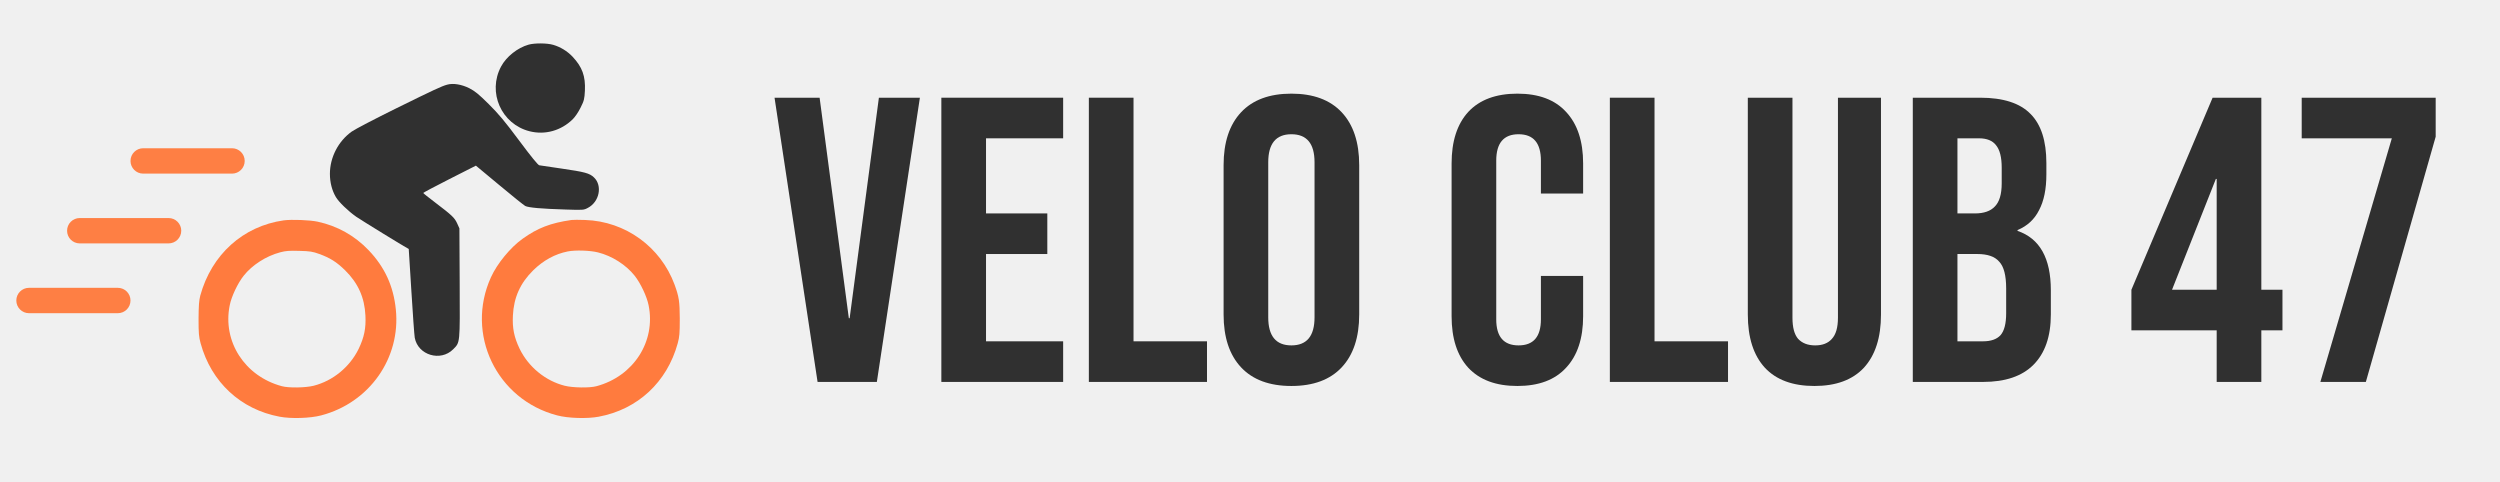
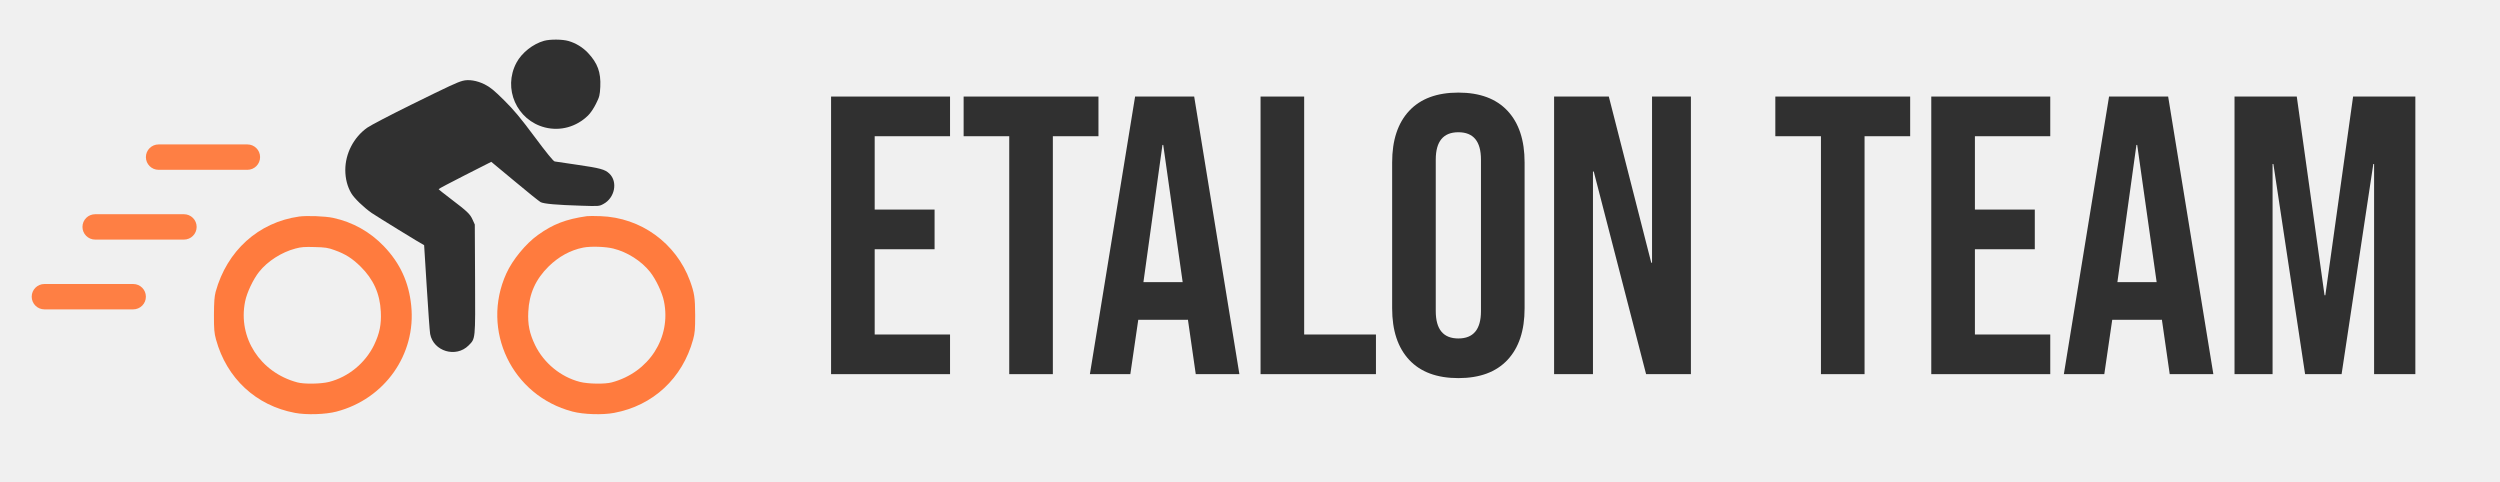
<svg xmlns="http://www.w3.org/2000/svg" width="135" height="26" viewBox="0 0 135 26" fill="none">
-   <g clip-path="url(#clip0_25_2583)">
-     <path d="M41.825 5.276H44.259L45.837 17.181H45.881L47.46 5.276H49.674L47.35 20.624H44.149L41.825 5.276Z" fill="black" fill-opacity="0.8" />
-     <path d="M50.833 5.276H57.41V7.469H53.245V11.525H56.555V13.717H53.245V18.431H57.41V20.624H50.833V5.276Z" fill="black" fill-opacity="0.8" />
-     <path d="M58.798 5.276H61.21V18.431H65.178V20.624H58.798V5.276Z" fill="black" fill-opacity="0.8" />
-     <path d="M69.735 20.843C68.551 20.843 67.645 20.507 67.016 19.834C66.388 19.162 66.074 18.212 66.074 16.984V8.916C66.074 7.688 66.388 6.738 67.016 6.065C67.645 5.393 68.551 5.057 69.735 5.057C70.919 5.057 71.825 5.393 72.454 6.065C73.082 6.738 73.397 7.688 73.397 8.916V16.984C73.397 18.212 73.082 19.162 72.454 19.834C71.825 20.507 70.919 20.843 69.735 20.843ZM69.735 18.651C70.568 18.651 70.985 18.146 70.985 17.138V8.762C70.985 7.754 70.568 7.249 69.735 7.249C68.902 7.249 68.485 7.754 68.485 8.762V17.138C68.485 18.146 68.902 18.651 69.735 18.651Z" fill="black" fill-opacity="0.8" />
-     <path d="M81.938 20.843C80.783 20.843 79.898 20.514 79.285 19.856C78.685 19.199 78.386 18.27 78.386 17.072V8.828C78.386 7.629 78.685 6.701 79.285 6.044C79.898 5.386 80.783 5.057 81.938 5.057C83.092 5.057 83.969 5.386 84.569 6.044C85.183 6.701 85.489 7.629 85.489 8.828V10.45H83.209V8.675C83.209 7.724 82.807 7.249 82.003 7.249C81.199 7.249 80.797 7.724 80.797 8.675V17.247C80.797 18.183 81.199 18.651 82.003 18.651C82.807 18.651 83.209 18.183 83.209 17.247V14.901H85.489V17.072C85.489 18.27 85.183 19.199 84.569 19.856C83.969 20.514 83.092 20.843 81.938 20.843Z" fill="black" fill-opacity="0.8" />
-     <path d="M86.932 5.276H89.344V18.431H93.313V20.624H86.932V5.276Z" fill="black" fill-opacity="0.8" />
-     <path d="M97.977 20.843C96.808 20.843 95.916 20.514 95.302 19.856C94.688 19.184 94.382 18.227 94.382 16.984V5.276H96.793V17.16C96.793 17.686 96.896 18.066 97.1 18.3C97.32 18.534 97.626 18.651 98.021 18.651C98.416 18.651 98.715 18.534 98.92 18.3C99.139 18.066 99.249 17.686 99.249 17.16V5.276H101.573V16.984C101.573 18.227 101.266 19.184 100.652 19.856C100.038 20.514 99.147 20.843 97.977 20.843Z" fill="black" fill-opacity="0.8" />
-     <path d="M103.291 5.276H106.93C108.173 5.276 109.079 5.568 109.649 6.153C110.219 6.723 110.504 7.608 110.504 8.806V9.42C110.504 10.209 110.373 10.852 110.109 11.349C109.861 11.846 109.474 12.204 108.947 12.424V12.468C110.146 12.877 110.745 13.944 110.745 15.669V16.984C110.745 18.168 110.431 19.074 109.802 19.703C109.189 20.317 108.282 20.624 107.084 20.624H103.291V5.276ZM106.645 11.525C107.128 11.525 107.486 11.401 107.72 11.152C107.968 10.904 108.092 10.487 108.092 9.902V9.047C108.092 8.492 107.99 8.09 107.785 7.841C107.595 7.593 107.288 7.469 106.864 7.469H105.702V11.525H106.645ZM107.084 18.431C107.508 18.431 107.822 18.322 108.027 18.102C108.231 17.869 108.333 17.474 108.333 16.918V15.581C108.333 14.879 108.209 14.397 107.961 14.134C107.727 13.856 107.332 13.717 106.777 13.717H105.702V18.431H107.084Z" fill="black" fill-opacity="0.8" />
-     <path d="M119.701 17.839H115.096V15.647L119.481 5.276H122.112V15.647H123.253V17.839H122.112V20.624H119.701V17.839ZM119.701 15.647V9.661H119.657L117.289 15.647H119.701Z" fill="black" fill-opacity="0.8" />
-     <path d="M129.159 7.469H124.292V5.276H131.527V7.381L127.756 20.624H125.3L129.159 7.469Z" fill="black" fill-opacity="0.8" />
-     <path d="M28.544 2.411C27.949 2.579 27.344 3.057 27.059 3.591C26.312 4.984 27.07 6.703 28.6 7.089C29.429 7.298 30.294 7.059 30.924 6.443C31.051 6.321 31.234 6.052 31.351 5.813C31.544 5.426 31.56 5.35 31.585 4.892C31.621 4.114 31.443 3.621 30.919 3.062C30.629 2.757 30.268 2.538 29.872 2.421C29.541 2.324 28.875 2.319 28.544 2.411Z" fill="black" fill-opacity="0.8" />
-     <path d="M24.146 4.572C23.852 4.653 23.465 4.831 21.401 5.848C20.256 6.413 19.173 6.977 18.995 7.104C18.268 7.623 17.815 8.498 17.815 9.387C17.815 9.85 17.927 10.283 18.136 10.639C18.293 10.908 18.797 11.396 19.239 11.706C19.473 11.869 21.95 13.395 22.072 13.445C22.077 13.451 22.138 14.468 22.214 15.713C22.29 16.959 22.372 18.093 22.397 18.241C22.575 19.182 23.791 19.543 24.472 18.861C24.848 18.48 24.838 18.592 24.823 15.281L24.808 12.332L24.686 12.062C24.548 11.757 24.406 11.625 23.496 10.933C23.145 10.669 22.855 10.435 22.855 10.42C22.85 10.405 23.491 10.064 24.274 9.667L25.698 8.945L26.959 9.993C27.65 10.572 28.281 11.076 28.362 11.122C28.54 11.213 29.221 11.274 30.554 11.315C31.5 11.345 31.525 11.345 31.749 11.223C32.369 10.898 32.542 10.023 32.074 9.581C31.835 9.352 31.581 9.286 30.325 9.103C29.725 9.016 29.181 8.935 29.12 8.925C29.044 8.904 28.683 8.462 28.032 7.587C27.259 6.55 26.918 6.143 26.389 5.619C25.845 5.08 25.652 4.923 25.336 4.76C24.924 4.557 24.472 4.48 24.146 4.572Z" fill="black" fill-opacity="0.8" />
-     <path d="M15.324 11.899C13.127 12.21 11.423 13.745 10.813 15.968C10.747 16.227 10.727 16.497 10.722 17.213C10.722 18.002 10.737 18.185 10.834 18.541C11.408 20.636 12.995 22.11 15.1 22.502C15.71 22.619 16.753 22.589 17.343 22.431C19.946 21.75 21.645 19.339 21.375 16.71C21.248 15.449 20.775 14.422 19.905 13.511C19.153 12.723 18.217 12.2 17.154 11.971C16.727 11.879 15.746 11.844 15.324 11.899ZM17.241 13.715C17.821 13.923 18.182 14.152 18.634 14.595C19.336 15.286 19.687 16.064 19.733 17.041C19.768 17.727 19.666 18.215 19.366 18.841C18.889 19.817 17.978 20.565 16.941 20.829C16.509 20.941 15.583 20.956 15.222 20.855C13.213 20.316 12.008 18.439 12.405 16.486C12.496 16.013 12.842 15.286 13.158 14.89C13.615 14.31 14.373 13.827 15.12 13.628C15.436 13.542 15.619 13.532 16.163 13.547C16.738 13.562 16.88 13.583 17.241 13.715Z" fill="#FF7B3E" />
-     <path d="M30.86 11.879C29.726 12.042 29.029 12.312 28.216 12.896C27.565 13.359 26.843 14.239 26.512 14.971C25.119 18.037 26.812 21.577 30.087 22.431C30.677 22.589 31.719 22.619 32.33 22.502C34.435 22.111 36.021 20.636 36.596 18.541C36.693 18.185 36.708 18.002 36.708 17.214C36.703 16.268 36.667 16.034 36.428 15.373C35.676 13.334 33.774 11.95 31.597 11.879C31.277 11.864 30.946 11.869 30.86 11.879ZM32.289 13.629C33.047 13.817 33.804 14.3 34.272 14.89C34.587 15.286 34.933 16.014 35.025 16.486C35.421 18.439 34.216 20.316 32.208 20.855C31.846 20.956 30.921 20.941 30.489 20.829C29.451 20.565 28.541 19.817 28.063 18.841C27.763 18.215 27.661 17.727 27.697 17.041C27.743 16.064 28.094 15.286 28.795 14.595C29.34 14.061 29.97 13.715 30.657 13.578C31.063 13.496 31.867 13.522 32.289 13.629Z" fill="#FF7B3E" />
-     <path d="M7.047 8.691C7.047 8.312 7.354 8.005 7.732 8.005H12.529C12.907 8.005 13.214 8.312 13.214 8.691C13.214 9.069 12.907 9.376 12.529 9.376H7.732C7.354 9.376 7.047 9.069 7.047 8.691Z" fill="#FF7B3E" fill-opacity="0.96" />
-     <path d="M3.622 12.459C3.622 12.081 3.928 11.774 4.307 11.774H9.103C9.481 11.774 9.788 12.081 9.788 12.459C9.788 12.838 9.481 13.144 9.103 13.144H4.307C3.928 13.144 3.622 12.838 3.622 12.459Z" fill="#FF7B3E" fill-opacity="0.96" />
-     <path d="M0.881 16.227C0.881 15.849 1.188 15.542 1.566 15.542H6.362C6.741 15.542 7.047 15.849 7.047 16.227C7.047 16.606 6.741 16.913 6.362 16.913H1.566C1.188 16.913 0.881 16.606 0.881 16.227Z" fill="#FF7B3E" fill-opacity="0.96" />
+   <g clip-path="url(#clip0_424_296)">
+     <path d="M29.375 2.205C28.78 2.372 28.175 2.85 27.89 3.384C27.143 4.778 27.901 6.496 29.431 6.883C30.26 7.091 31.125 6.852 31.755 6.237C31.882 6.115 32.065 5.846 32.182 5.606C32.376 5.22 32.391 5.144 32.416 4.686C32.452 3.908 32.274 3.415 31.75 2.855C31.46 2.55 31.099 2.332 30.703 2.215C30.372 2.118 29.706 2.113 29.375 2.205Z" fill="black" fill-opacity="0.8" />
+     <path d="M24.978 4.366C24.683 4.447 24.296 4.625 22.232 5.642C21.087 6.206 20.004 6.771 19.826 6.898C19.099 7.417 18.646 8.291 18.646 9.181C18.646 9.644 18.758 10.076 18.967 10.432C19.125 10.702 19.628 11.19 20.07 11.5C20.304 11.663 22.781 13.188 22.903 13.239C22.908 13.244 22.969 14.261 23.045 15.507C23.122 16.753 23.203 17.887 23.228 18.035C23.406 18.975 24.622 19.336 25.303 18.655C25.679 18.273 25.669 18.385 25.654 15.075L25.639 12.126L25.517 11.856C25.379 11.551 25.237 11.419 24.327 10.727C23.976 10.463 23.686 10.229 23.686 10.213C23.681 10.198 24.322 9.858 25.105 9.461L26.529 8.739L27.79 9.786C28.481 10.366 29.112 10.87 29.193 10.915C29.371 11.007 30.053 11.068 31.385 11.108C32.331 11.139 32.356 11.139 32.58 11.017C33.2 10.691 33.373 9.817 32.905 9.374C32.666 9.146 32.412 9.079 31.156 8.896C30.556 8.81 30.012 8.729 29.951 8.718C29.875 8.698 29.514 8.256 28.863 7.381C28.09 6.344 27.749 5.937 27.22 5.413C26.676 4.874 26.483 4.716 26.168 4.554C25.756 4.35 25.303 4.274 24.978 4.366Z" fill="black" fill-opacity="0.8" />
+     <path d="M16.155 11.693C13.958 12.003 12.255 13.539 11.644 15.761C11.578 16.021 11.558 16.29 11.553 17.007C11.553 17.795 11.568 17.979 11.665 18.334C12.239 20.43 13.826 21.904 15.931 22.296C16.541 22.413 17.584 22.382 18.174 22.225C20.777 21.543 22.476 19.133 22.206 16.504C22.079 15.243 21.606 14.215 20.737 13.305C19.984 12.517 19.048 11.993 17.985 11.764C17.558 11.673 16.577 11.637 16.155 11.693ZM18.072 13.509C18.652 13.717 19.013 13.946 19.465 14.388C20.167 15.08 20.518 15.858 20.564 16.834C20.599 17.521 20.498 18.009 20.198 18.634C19.72 19.611 18.809 20.358 17.772 20.623C17.34 20.735 16.414 20.75 16.053 20.648C14.044 20.109 12.839 18.233 13.236 16.28C13.328 15.807 13.673 15.08 13.989 14.683C14.446 14.104 15.204 13.62 15.951 13.422C16.267 13.336 16.45 13.325 16.994 13.341C17.569 13.356 17.711 13.376 18.072 13.509Z" fill="#FF7B3E" />
+     <path d="M31.691 11.673C30.557 11.836 29.86 12.105 29.047 12.69C28.396 13.153 27.674 14.033 27.343 14.765C25.95 17.831 27.643 21.37 30.918 22.225C31.508 22.382 32.55 22.413 33.161 22.296C35.266 21.904 36.852 20.43 37.427 18.335C37.524 17.979 37.539 17.796 37.539 17.007C37.534 16.061 37.498 15.828 37.259 15.166C36.507 13.127 34.605 11.744 32.428 11.673C32.108 11.658 31.777 11.663 31.691 11.673ZM33.12 13.422C33.878 13.61 34.635 14.094 35.103 14.683C35.419 15.08 35.764 15.807 35.856 16.28C36.252 18.233 35.047 20.109 33.039 20.648C32.678 20.75 31.752 20.735 31.32 20.623C30.282 20.358 29.372 19.611 28.894 18.635C28.594 18.009 28.492 17.521 28.528 16.834C28.574 15.858 28.925 15.08 29.626 14.388C30.171 13.854 30.801 13.509 31.488 13.371C31.894 13.29 32.698 13.316 33.12 13.422Z" fill="#FF7B3E" />
+     <path d="M7.878 8.484C7.878 8.106 8.185 7.799 8.564 7.799H13.36C13.738 7.799 14.045 8.106 14.045 8.484C14.045 8.863 13.738 9.17 13.36 9.17H8.564C8.185 9.17 7.878 8.863 7.878 8.484Z" fill="#FF7B3E" fill-opacity="0.96" />
+     <path d="M4.453 12.253C4.453 11.874 4.759 11.568 5.138 11.568H9.934C10.312 11.568 10.619 11.874 10.619 12.253C10.619 12.631 10.312 12.938 9.934 12.938H5.138C4.759 12.938 4.453 12.631 4.453 12.253Z" fill="#FF7B3E" fill-opacity="0.96" />
+     <path d="M1.712 16.021C1.712 15.643 2.019 15.336 2.397 15.336H7.193C7.572 15.336 7.878 15.643 7.878 16.021C7.878 16.4 7.572 16.706 7.193 16.706H2.397C2.019 16.706 1.712 16.4 1.712 16.021Z" fill="#FF7B3E" fill-opacity="0.96" />
+     <path d="M44.878 5.214H51.302V7.356H47.233V11.317H50.467V13.459H47.233V18.063H51.302V20.204H44.878V5.214Z" fill="black" fill-opacity="0.8" />
+     <path d="M54.499 7.356H52.036V5.214H59.317V7.356H56.854V20.204H54.499V7.356Z" fill="black" fill-opacity="0.8" />
+     <path d="M61.295 5.214H64.486L66.927 20.204H64.571L64.143 17.227V17.27H61.466L61.038 20.204H58.854L61.295 5.214ZM63.864 15.236L62.815 7.827H62.772L61.745 15.236H63.864Z" fill="black" fill-opacity="0.8" />
+     <path d="M68.07 5.214H70.425V18.063H74.301V20.204H68.07V5.214Z" fill="black" fill-opacity="0.8" />
+     <path d="M78.752 20.418C77.596 20.418 76.71 20.09 76.097 19.433C75.483 18.776 75.176 17.849 75.176 16.649V8.769C75.176 7.57 75.483 6.642 76.097 5.985C76.71 5.328 77.596 5 78.752 5C79.908 5 80.793 5.328 81.407 5.985C82.021 6.642 82.328 7.57 82.328 8.769V16.649C82.328 17.849 82.021 18.776 81.407 19.433C80.793 20.09 79.908 20.418 78.752 20.418ZM78.752 18.277C79.566 18.277 79.972 17.784 79.972 16.799V8.619C79.972 7.634 79.566 7.141 78.752 7.141C77.938 7.141 77.531 7.634 77.531 8.619V16.799C77.531 17.784 77.938 18.277 78.752 18.277Z" fill="black" fill-opacity="0.8" />
+     <path d="M83.921 5.214H86.876L89.168 14.187H89.21V5.214H91.309V20.204H88.889L86.062 9.261H86.02V20.204H83.921V5.214Z" fill="black" fill-opacity="0.8" />
+     <path d="M98.331 7.356H95.868V5.214H103.149V7.356H100.686V20.204H98.331V7.356Z" fill="black" fill-opacity="0.8" />
+     <path d="M104.289 5.214H110.714V7.356H106.645V11.317H109.879V13.459H106.645V18.063H110.714V20.204H104.289V5.214Z" fill="black" fill-opacity="0.8" />
+     <path d="M113.889 5.214H117.08L119.521 20.204H117.165L116.737 17.227V17.27H114.06L113.632 20.204H111.448L113.889 5.214ZM116.459 15.236L115.409 7.827H115.367L114.339 15.236H116.459Z" fill="black" fill-opacity="0.8" />
+     <path d="M120.664 5.214H124.026L125.525 15.943H125.568L127.067 5.214H130.429V20.204H128.201V8.855H128.159L126.446 20.204H124.475L122.762 8.855H122.719V20.204H120.664V5.214Z" fill="black" fill-opacity="0.8" />
  </g>
  <defs>
-     <clipPath id="clip0_25_2583">
+     <clipPath id="clip0_424_296">
      <rect width="135" height="26" fill="white" />
    </clipPath>
  </defs>
</svg>
